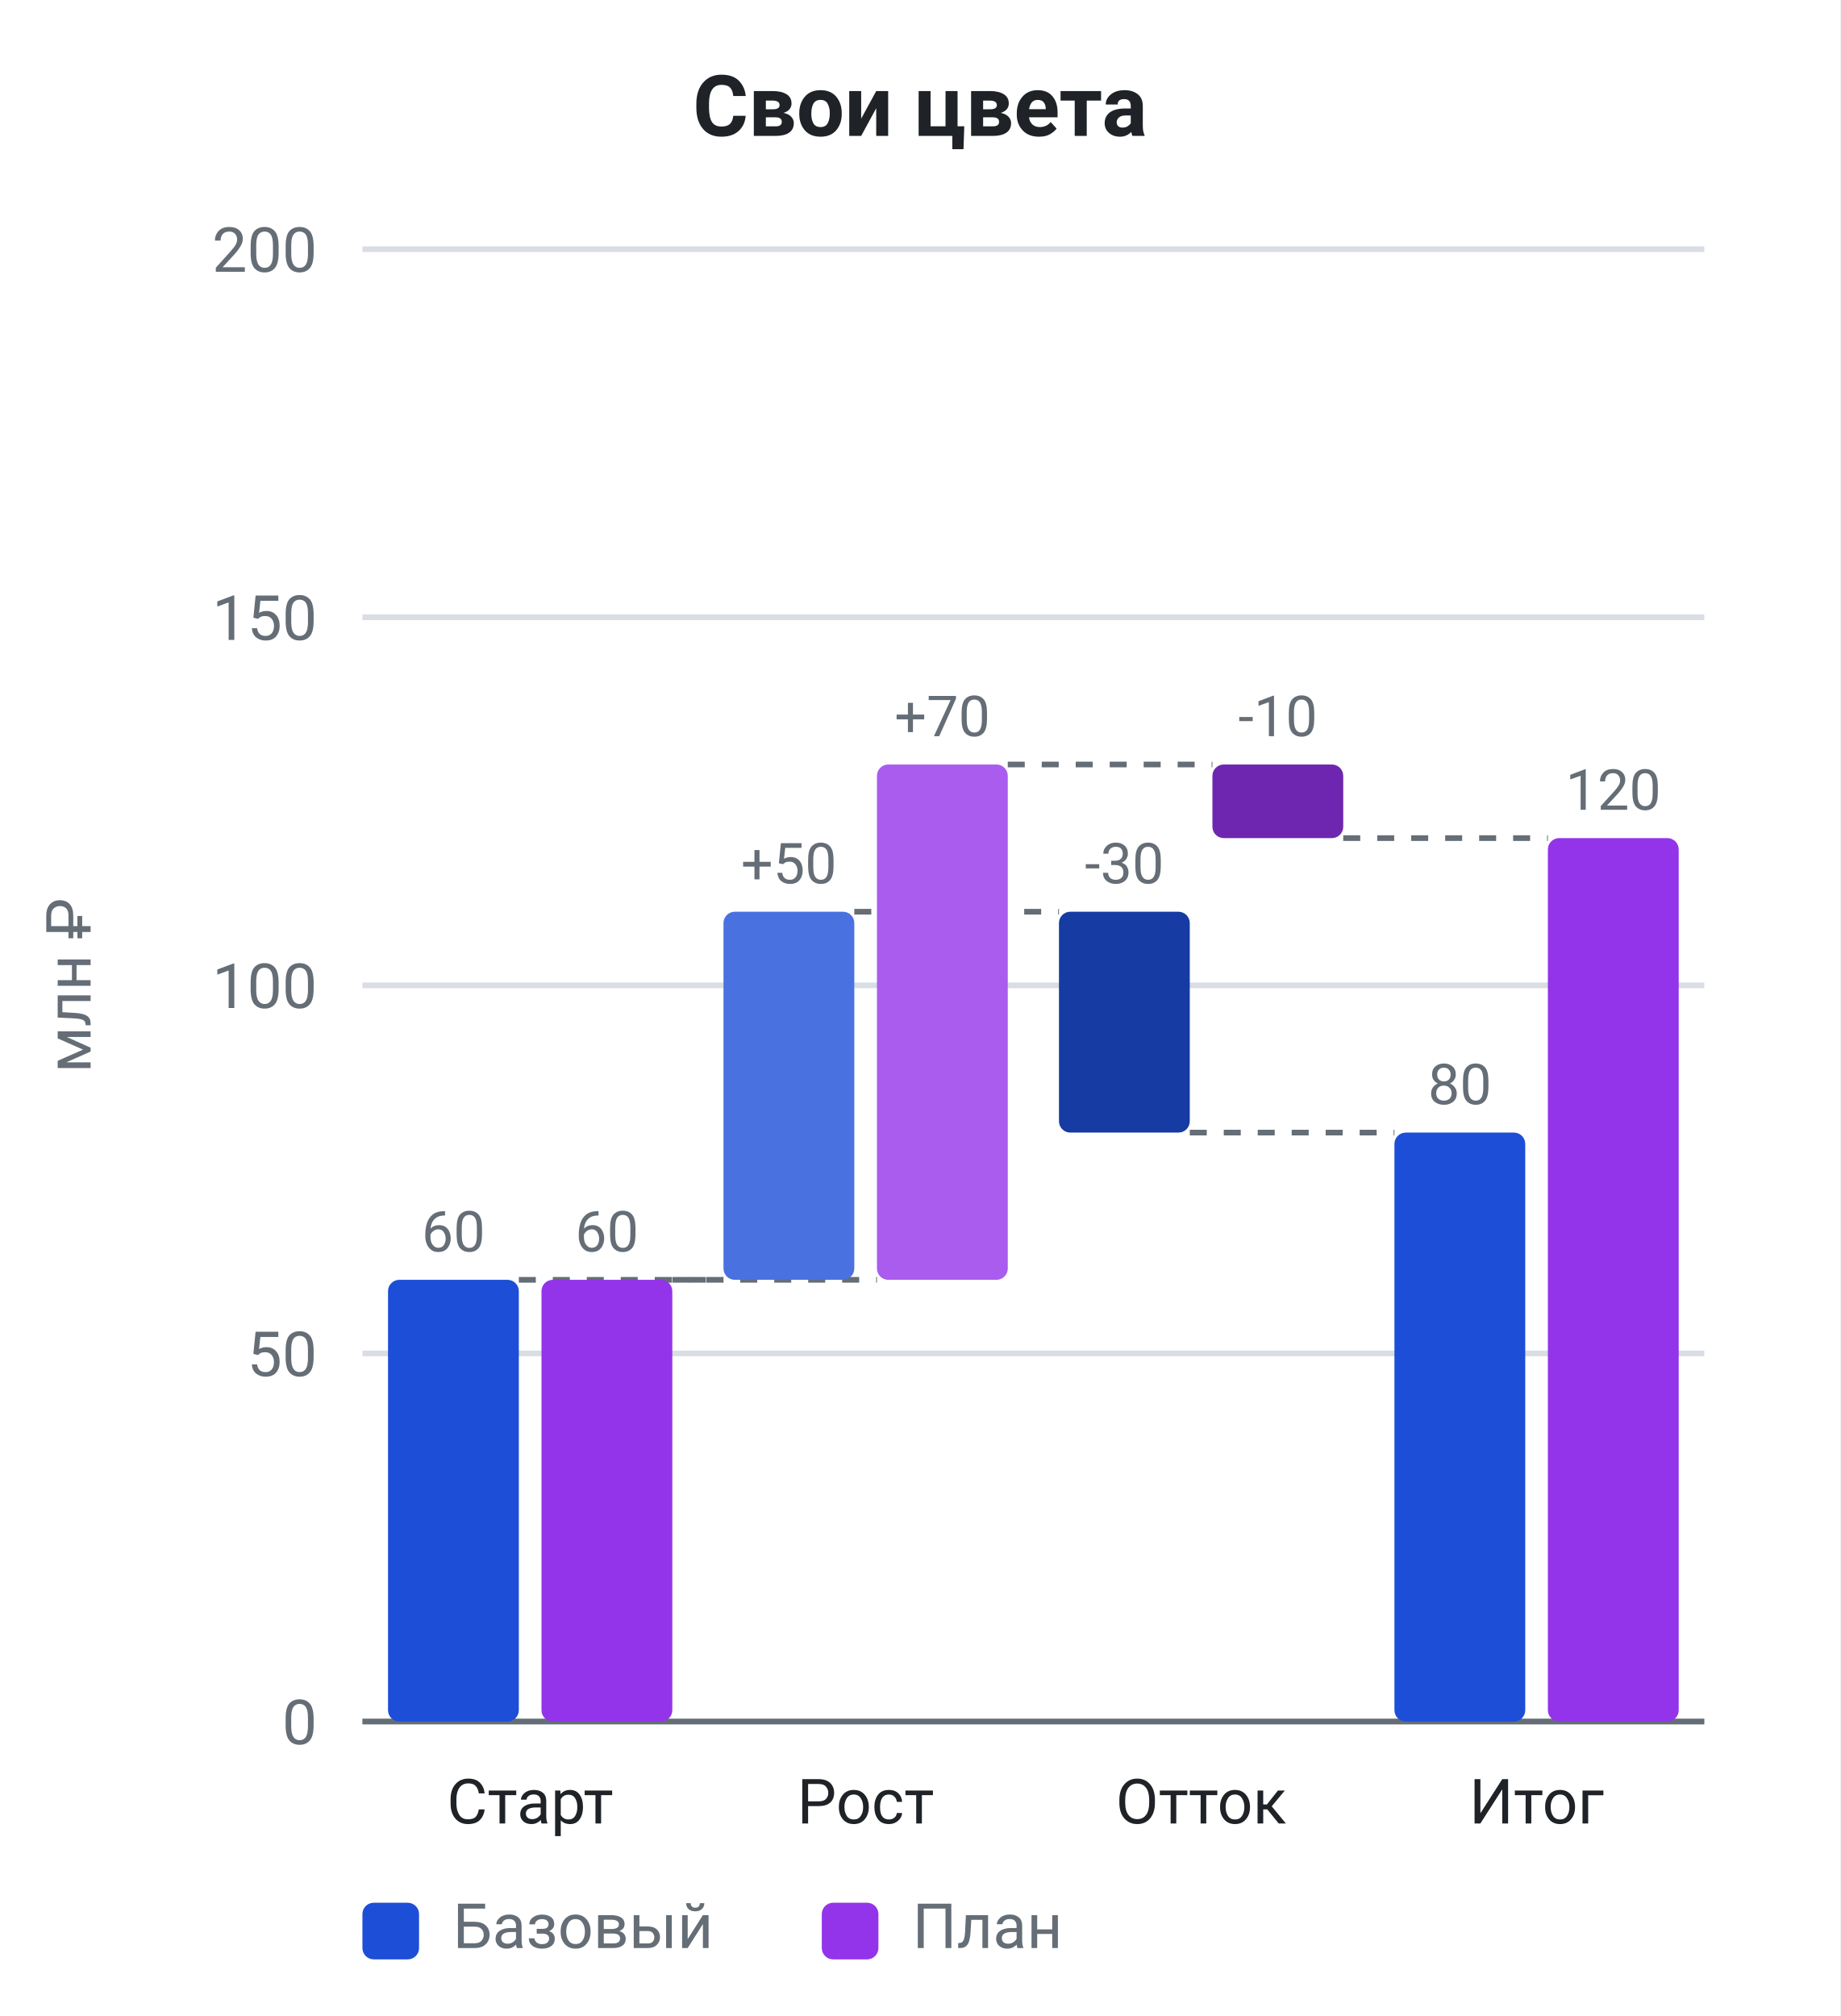
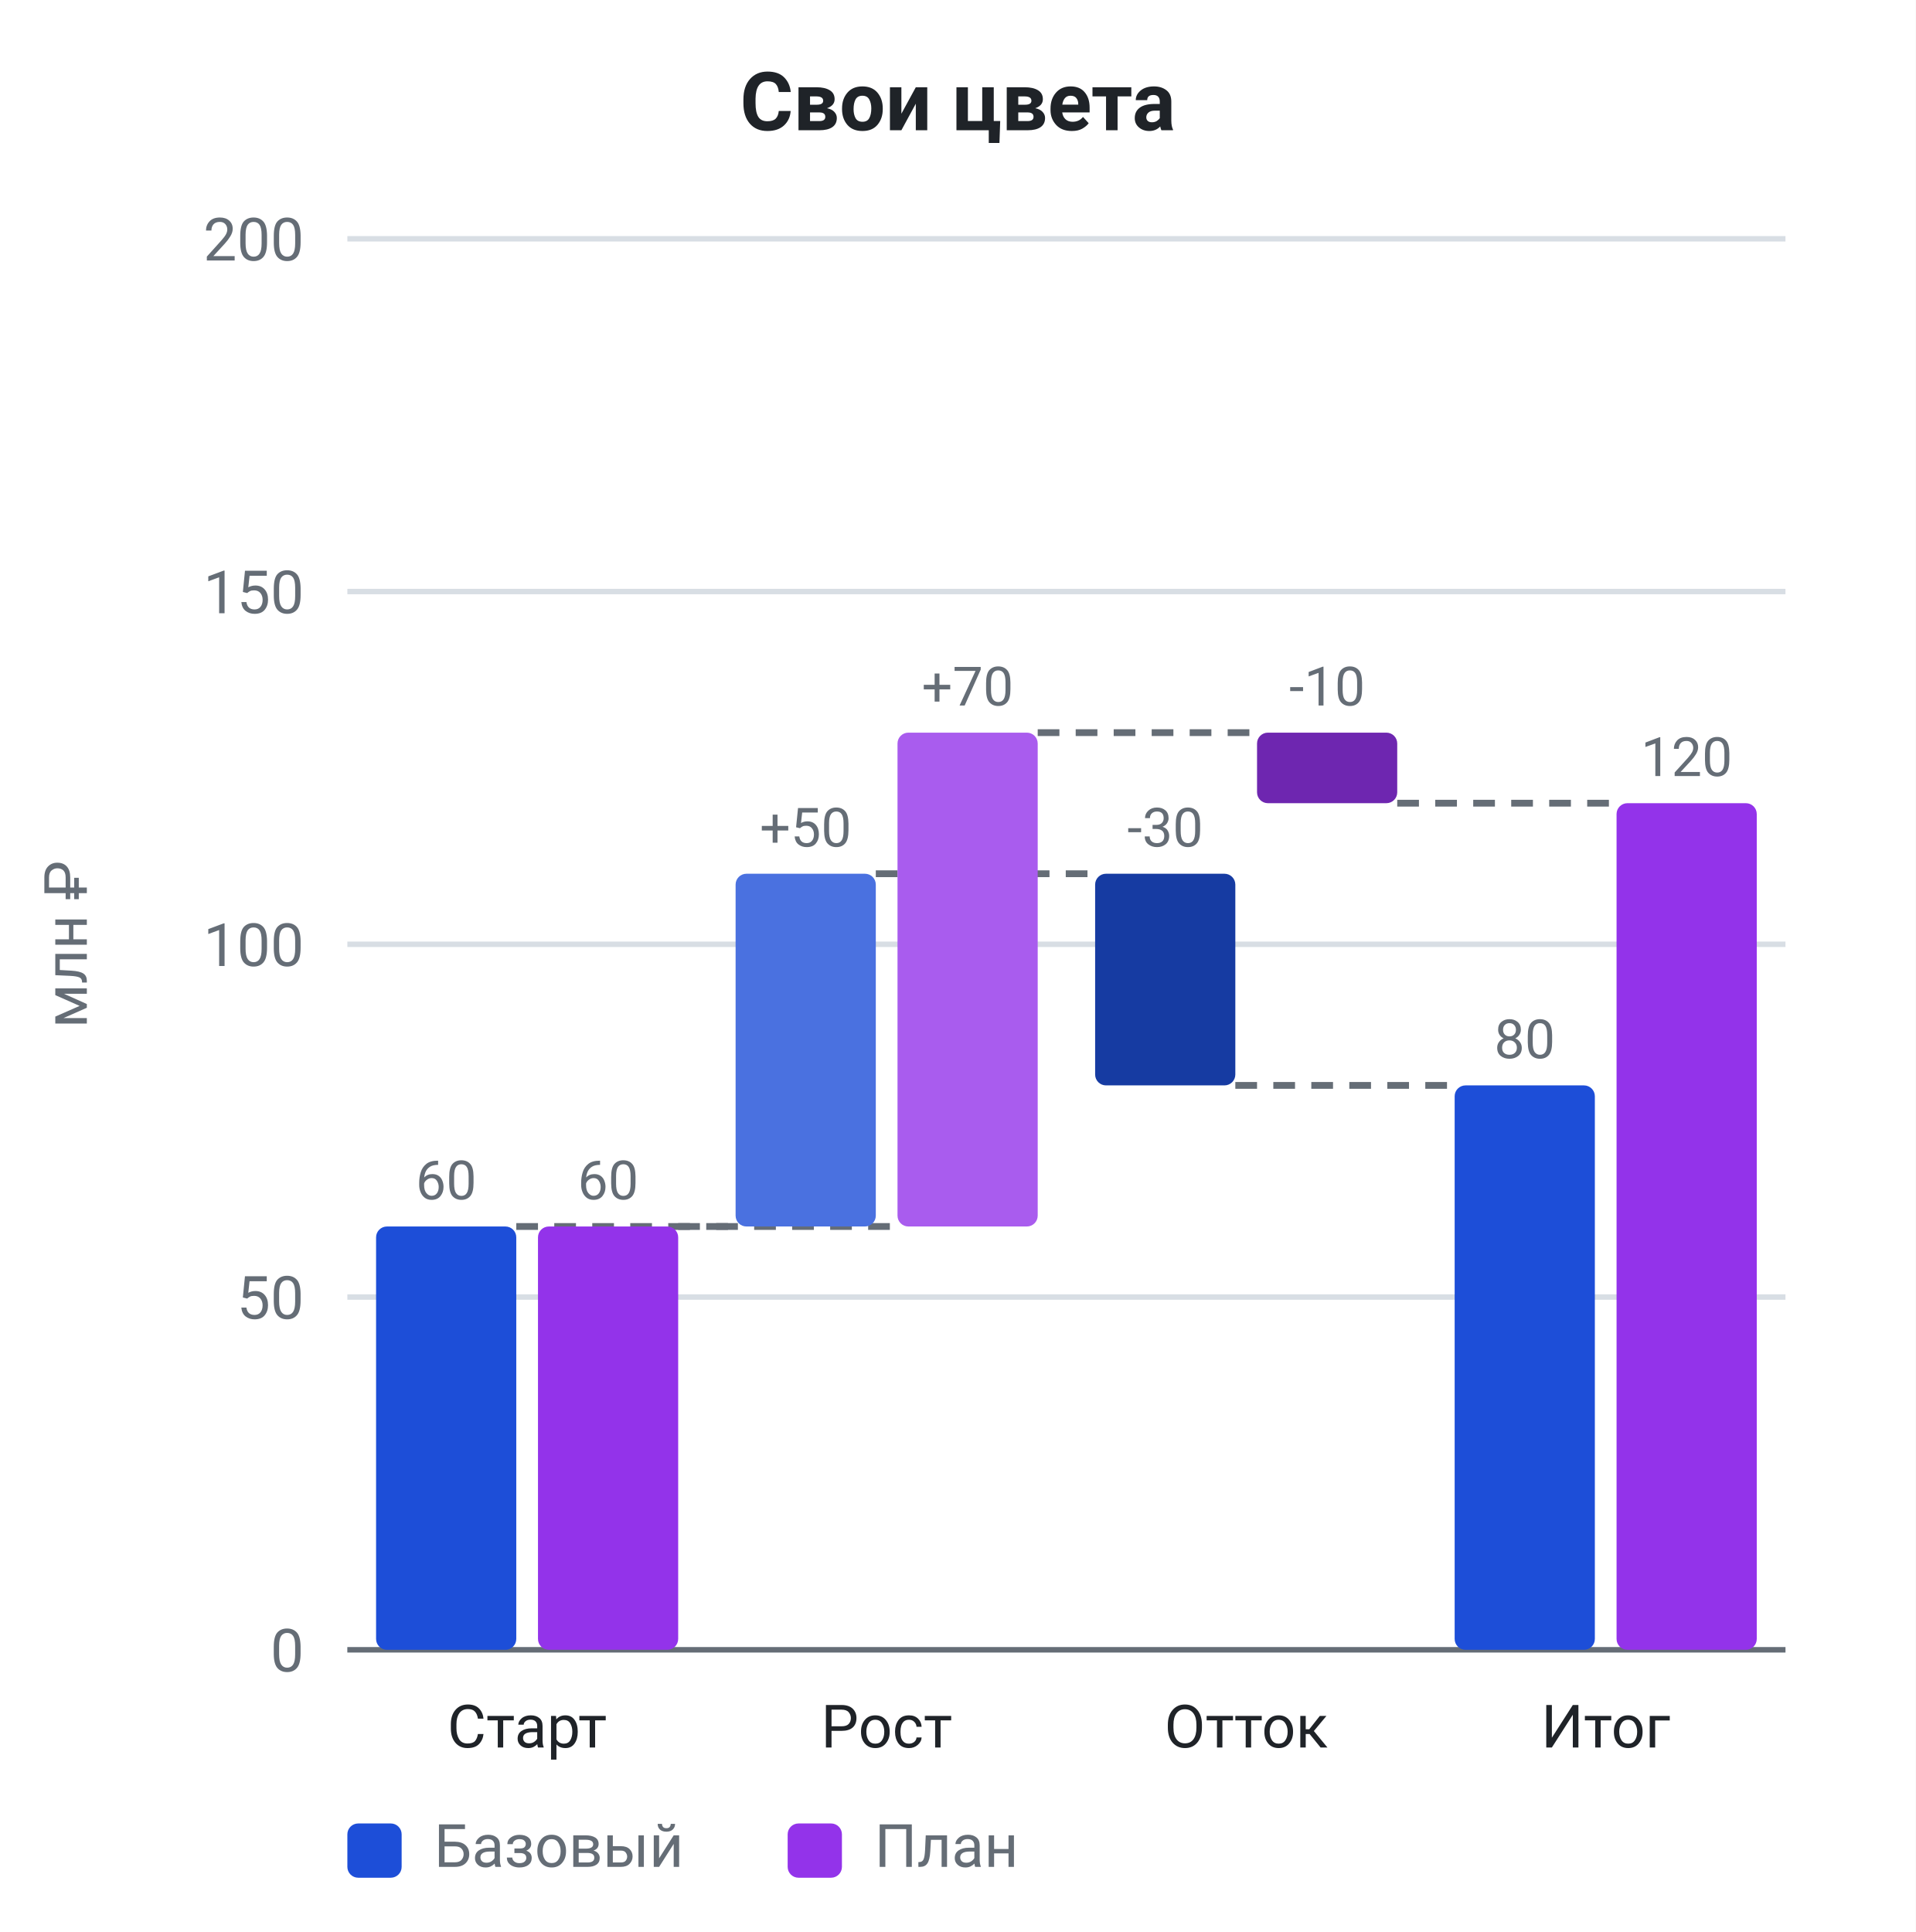
- <svg xmlns="http://www.w3.org/2000/svg" viewBox="0 0 324.96 356" width="324.96" height="356" role="img" font-family="system-ui, -apple-system, &quot;Segoe UI&quot;, Roboto, sans-serif">
-   <rect x="0" y="0" width="324.96" height="356" fill="#ffffff" />
-   <text x="162.48" y="24" fill="#1f2328" font-size="15" text-anchor="middle" font-weight="600">Свои цвета</text>
-   <line x1="64" y1="304" x2="300.96" y2="304" stroke="#d8dee4" stroke-width="1" />
+ <svg xmlns="http://www.w3.org/2000/svg" viewBox="0 0 352.96 356" width="352.96" height="356" role="img" font-family="system-ui, -apple-system, &quot;Segoe UI&quot;, Roboto, sans-serif">
+   <rect x="0" y="0" width="352.96" height="356" fill="#ffffff" />
+   <text x="176.48" y="24" fill="#1f2328" font-size="15" text-anchor="middle" font-weight="600">Свои цвета</text>
+   <line x1="64" y1="304" x2="328.96" y2="304" stroke="#d8dee4" stroke-width="1" />
  <text x="56" y="308" fill="#656d76" font-size="11" text-anchor="end">0</text>
-   <line x1="64" y1="239" x2="300.96" y2="239" stroke="#d8dee4" stroke-width="1" />
+   <line x1="64" y1="239" x2="328.96" y2="239" stroke="#d8dee4" stroke-width="1" />
  <text x="56" y="243" fill="#656d76" font-size="11" text-anchor="end">50</text>
-   <line x1="64" y1="174" x2="300.96" y2="174" stroke="#d8dee4" stroke-width="1" />
+   <line x1="64" y1="174" x2="328.96" y2="174" stroke="#d8dee4" stroke-width="1" />
  <text x="56" y="178" fill="#656d76" font-size="11" text-anchor="end">100</text>
-   <line x1="64" y1="109" x2="300.96" y2="109" stroke="#d8dee4" stroke-width="1" />
+   <line x1="64" y1="109" x2="328.96" y2="109" stroke="#d8dee4" stroke-width="1" />
  <text x="56" y="113" fill="#656d76" font-size="11" text-anchor="end">150</text>
-   <line x1="64" y1="44" x2="300.96" y2="44" stroke="#d8dee4" stroke-width="1" />
+   <line x1="64" y1="44" x2="328.96" y2="44" stroke="#d8dee4" stroke-width="1" />
  <text x="56" y="48" fill="#656d76" font-size="11" text-anchor="end">200</text>
  <text x="16" y="174" fill="#656d76" font-size="11" text-anchor="middle" transform="rotate(-90 16 174)">млн ₽</text>
-   <line x1="64" y1="304" x2="300.96" y2="304" stroke="#656d76" stroke-width="1" />
-   <line x1="91.62" y1="226" x2="127.76" y2="226" stroke="#656d76" stroke-width="1" stroke-dasharray="3 3" data-connector="1" />
-   <line x1="150.86" y1="161" x2="187" y2="161" stroke="#656d76" stroke-width="1" stroke-dasharray="3 3" data-connector="1" />
-   <line x1="210.1" y1="200" x2="246.24" y2="200" stroke="#656d76" stroke-width="1" stroke-dasharray="3 3" data-connector="1" />
-   <line x1="118.72" y1="226" x2="154.86" y2="226" stroke="#656d76" stroke-width="1" stroke-dasharray="3 3" data-connector="1" />
-   <line x1="177.96" y1="135" x2="214.1" y2="135" stroke="#656d76" stroke-width="1" stroke-dasharray="3 3" data-connector="1" />
-   <line x1="237.2" y1="148" x2="273.34" y2="148" stroke="#656d76" stroke-width="1" stroke-dasharray="3 3" data-connector="1" />
-   <rect x="68.52" y="226" width="23.1" height="78" fill="#1d4ed8" rx="2" data-bar="0-0" />
-   <text x="80.07" y="221" fill="#656d76" font-size="10" text-anchor="middle">60</text>
-   <rect x="95.62" y="226" width="23.1" height="78" fill="#9333ea" rx="2" data-bar="1-0" />
-   <text x="107.17" y="221" fill="#656d76" font-size="10" text-anchor="middle">60</text>
-   <text x="93.62" y="322" fill="#1f2328" font-size="11" text-anchor="middle">Старт</text>
-   <rect x="127.76" y="161" width="23.1" height="65" fill="#4a71e0" rx="2" data-bar="0-1" />
-   <text x="139.31" y="156" fill="#656d76" font-size="10" text-anchor="middle">+50</text>
-   <rect x="154.86" y="135" width="23.1" height="91" fill="#a95cee" rx="2" data-bar="1-1" />
-   <text x="166.41" y="130" fill="#656d76" font-size="10" text-anchor="middle">+70</text>
-   <text x="152.86" y="322" fill="#1f2328" font-size="11" text-anchor="middle">Рост</text>
-   <rect x="187" y="161" width="23.1" height="39" fill="#163ba2" rx="2" data-bar="0-2" />
-   <text x="198.55" y="156" fill="#656d76" font-size="10" text-anchor="middle">-30</text>
-   <rect x="214.1" y="135" width="23.1" height="13" fill="#6e26b0" rx="2" data-bar="1-2" />
-   <text x="225.65" y="130" fill="#656d76" font-size="10" text-anchor="middle">-10</text>
-   <text x="212.1" y="322" fill="#1f2328" font-size="11" text-anchor="middle">Отток</text>
-   <rect x="246.24" y="200" width="23.1" height="104" fill="#1d4ed8" rx="2" data-bar="0-3" />
-   <text x="257.79" y="195" fill="#656d76" font-size="10" text-anchor="middle">80</text>
-   <rect x="273.34" y="148" width="23.1" height="156" fill="#9333ea" rx="2" data-bar="1-3" />
-   <text x="284.89" y="143" fill="#656d76" font-size="10" text-anchor="middle">120</text>
-   <text x="271.34" y="322" fill="#1f2328" font-size="11" text-anchor="middle">Итог</text>
+   <line x1="64" y1="304" x2="328.96" y2="304" stroke="#656d76" stroke-width="1" />
+   <line x1="95.12" y1="226" x2="135.53" y2="226" stroke="#656d76" stroke-width="1.25" stroke-dasharray="4 3" data-connector="1" />
+   <line x1="161.36" y1="161" x2="201.77" y2="161" stroke="#656d76" stroke-width="1.25" stroke-dasharray="4 3" data-connector="1" />
+   <line x1="227.6" y1="200" x2="268.01" y2="200" stroke="#656d76" stroke-width="1.25" stroke-dasharray="4 3" data-connector="1" />
+   <line x1="124.95" y1="226" x2="165.36" y2="226" stroke="#656d76" stroke-width="1.25" stroke-dasharray="4 3" data-connector="1" />
+   <line x1="191.19" y1="135" x2="231.6" y2="135" stroke="#656d76" stroke-width="1.25" stroke-dasharray="4 3" data-connector="1" />
+   <line x1="257.43" y1="148" x2="297.84" y2="148" stroke="#656d76" stroke-width="1.25" stroke-dasharray="4 3" data-connector="1" />
+   <rect x="69.29" y="226" width="25.83" height="78" fill="#1d4ed8" rx="2" data-bar="0-0" />
+   <text x="82.2" y="221" fill="#656d76" font-size="10" text-anchor="middle">60</text>
+   <rect x="99.12" y="226" width="25.83" height="78" fill="#9333ea" rx="2" data-bar="1-0" />
+   <text x="112.04" y="221" fill="#656d76" font-size="10" text-anchor="middle">60</text>
+   <text x="97.12" y="322" fill="#1f2328" font-size="11" text-anchor="middle">Старт</text>
+   <rect x="135.53" y="161" width="25.83" height="65" fill="#4a71e0" rx="2" data-bar="0-1" />
+   <text x="148.44" y="156" fill="#656d76" font-size="10" text-anchor="middle">+50</text>
+   <rect x="165.36" y="135" width="25.83" height="91" fill="#a95cee" rx="2" data-bar="1-1" />
+   <text x="178.28" y="130" fill="#656d76" font-size="10" text-anchor="middle">+70</text>
+   <text x="163.36" y="322" fill="#1f2328" font-size="11" text-anchor="middle">Рост</text>
+   <rect x="201.77" y="161" width="25.83" height="39" fill="#163ba2" rx="2" data-bar="0-2" />
+   <text x="214.68" y="156" fill="#656d76" font-size="10" text-anchor="middle">-30</text>
+   <rect x="231.6" y="135" width="25.83" height="13" fill="#6e26b0" rx="2" data-bar="1-2" />
+   <text x="244.52" y="130" fill="#656d76" font-size="10" text-anchor="middle">-10</text>
+   <text x="229.6" y="322" fill="#1f2328" font-size="11" text-anchor="middle">Отток</text>
+   <rect x="268.01" y="200" width="25.83" height="104" fill="#1d4ed8" rx="2" data-bar="0-3" />
+   <text x="280.92" y="195" fill="#656d76" font-size="10" text-anchor="middle">80</text>
+   <rect x="297.84" y="148" width="25.83" height="156" fill="#9333ea" rx="2" data-bar="1-3" />
+   <text x="310.76" y="143" fill="#656d76" font-size="10" text-anchor="middle">120</text>
+   <text x="295.84" y="322" fill="#1f2328" font-size="11" text-anchor="middle">Итог</text>
  <rect x="64" y="336" width="10" height="10" fill="#1d4ed8" rx="2" />
  <text x="80" y="344" fill="#656d76" font-size="11" text-anchor="start">Базовый</text>
  <rect x="145.12" y="336" width="10" height="10" fill="#9333ea" rx="2" />
  <text x="161.12" y="344" fill="#656d76" font-size="11" text-anchor="start">План</text>
</svg>
